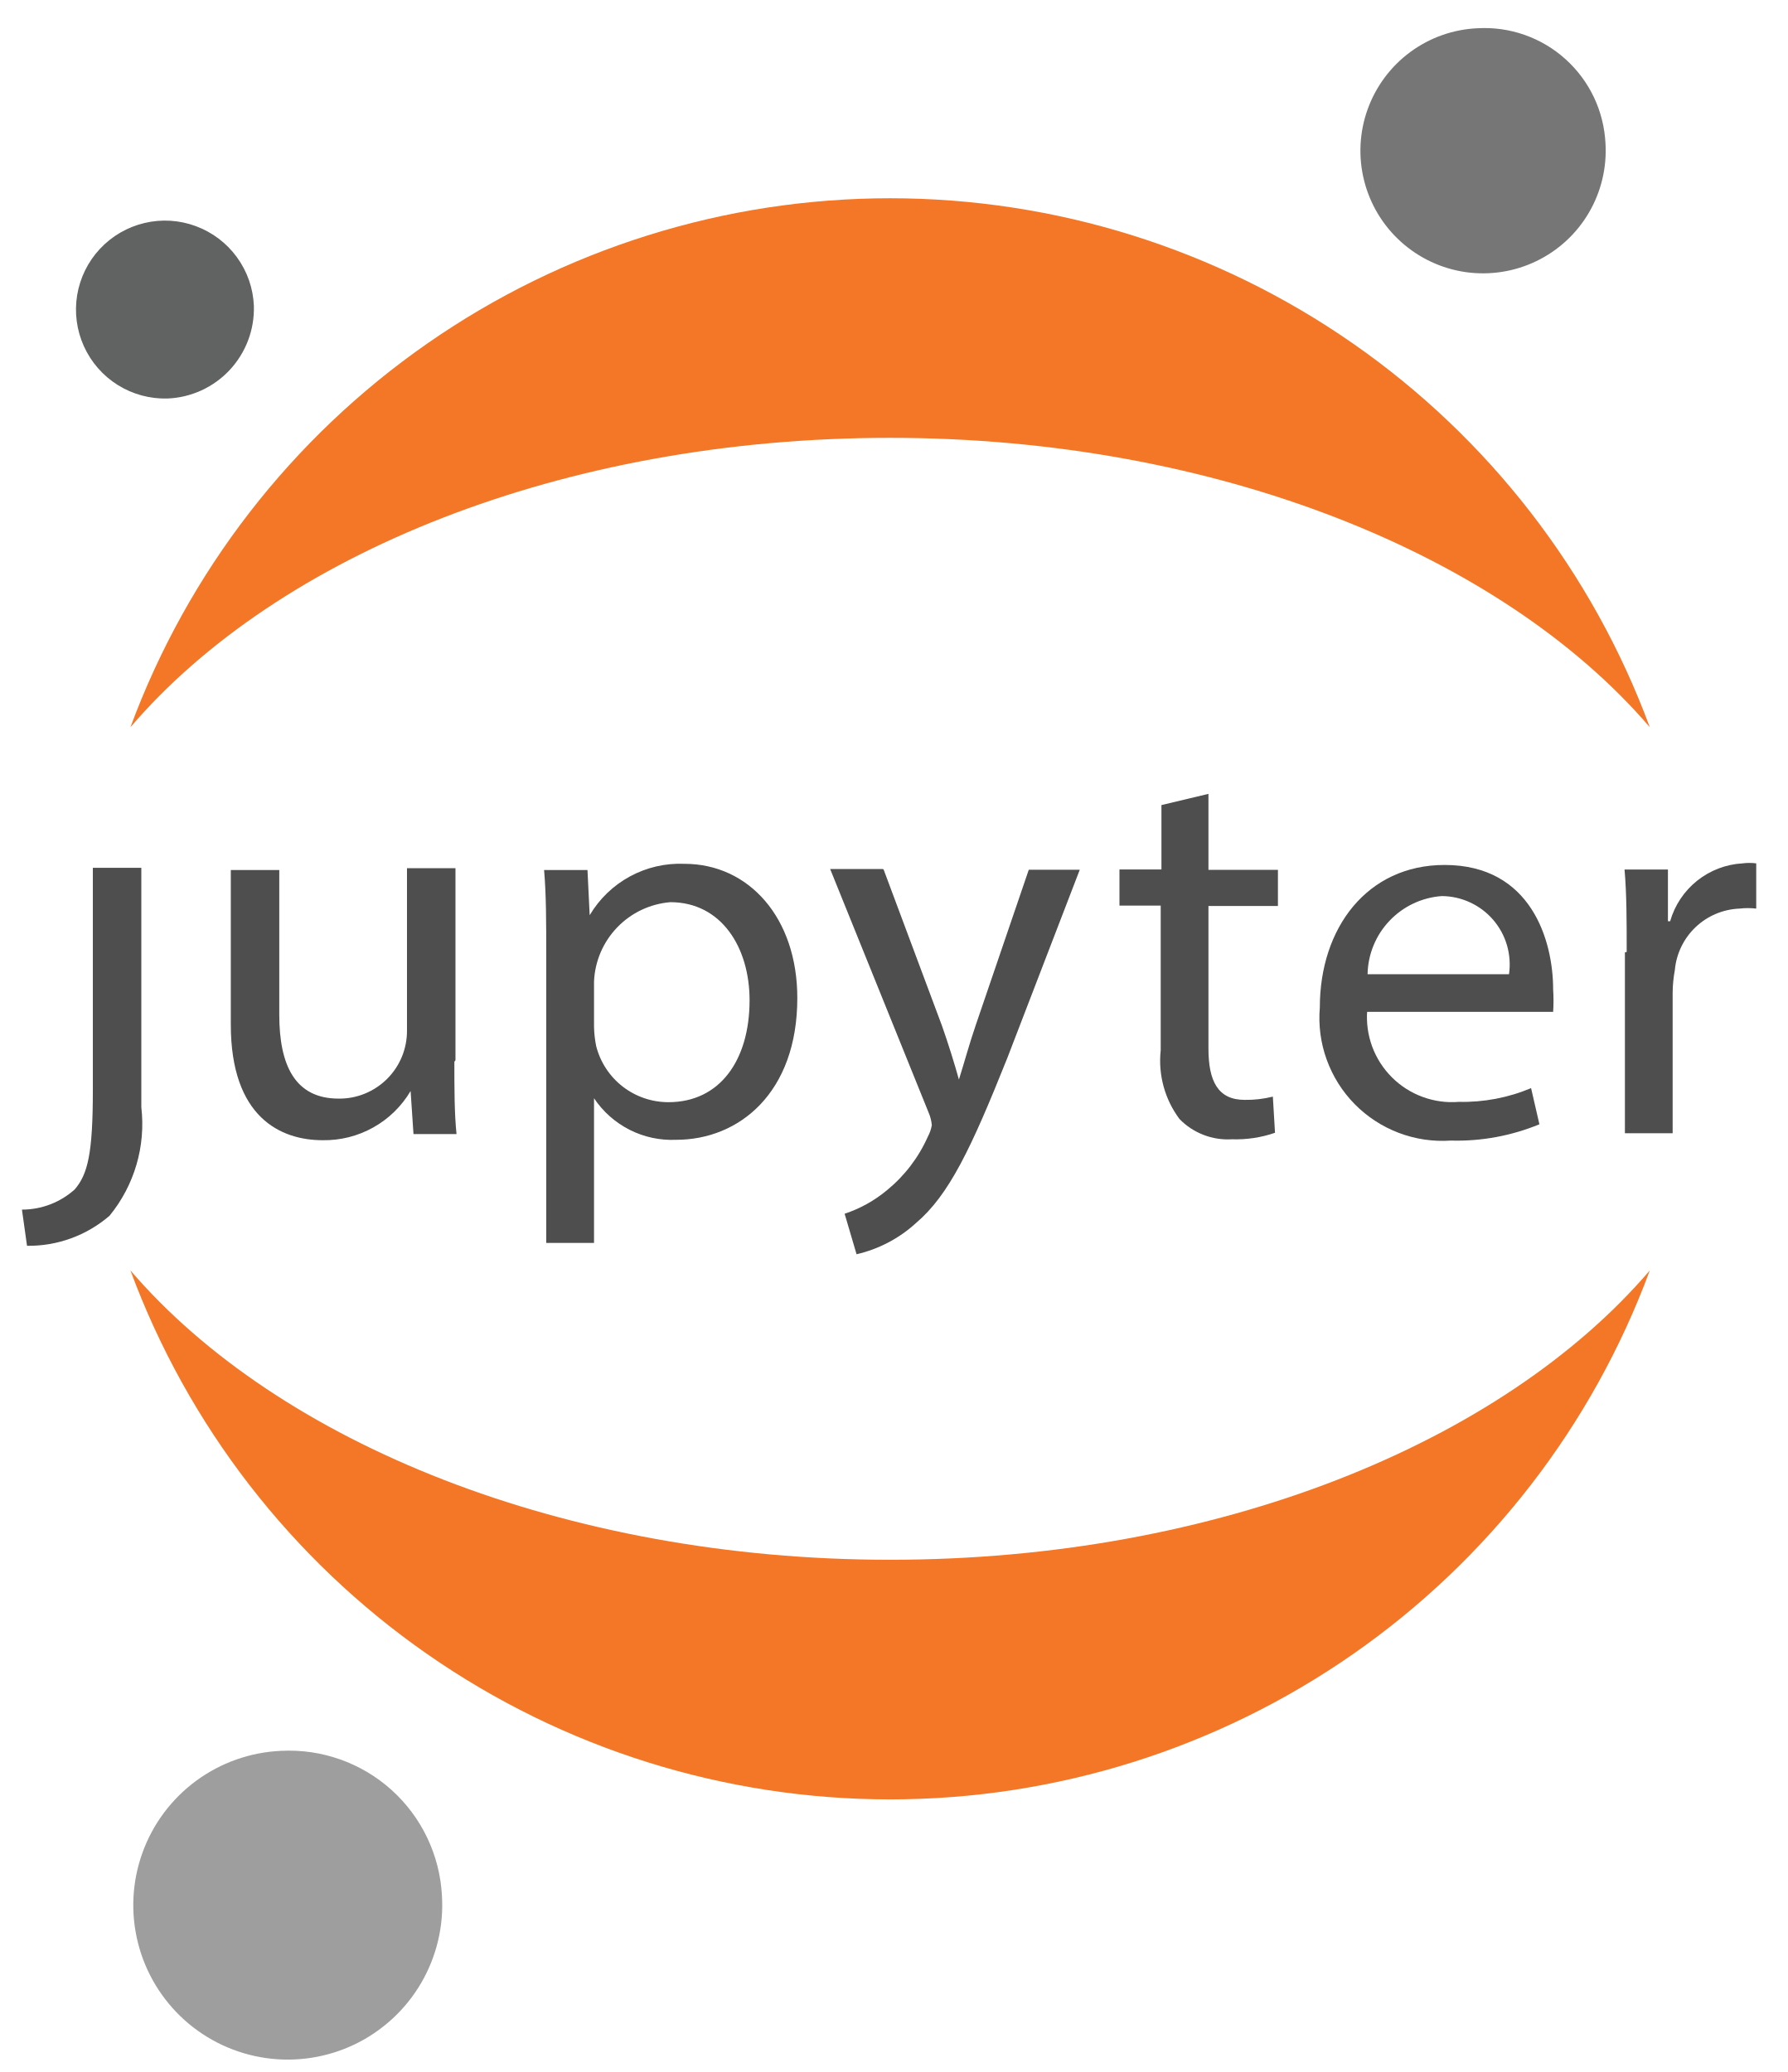
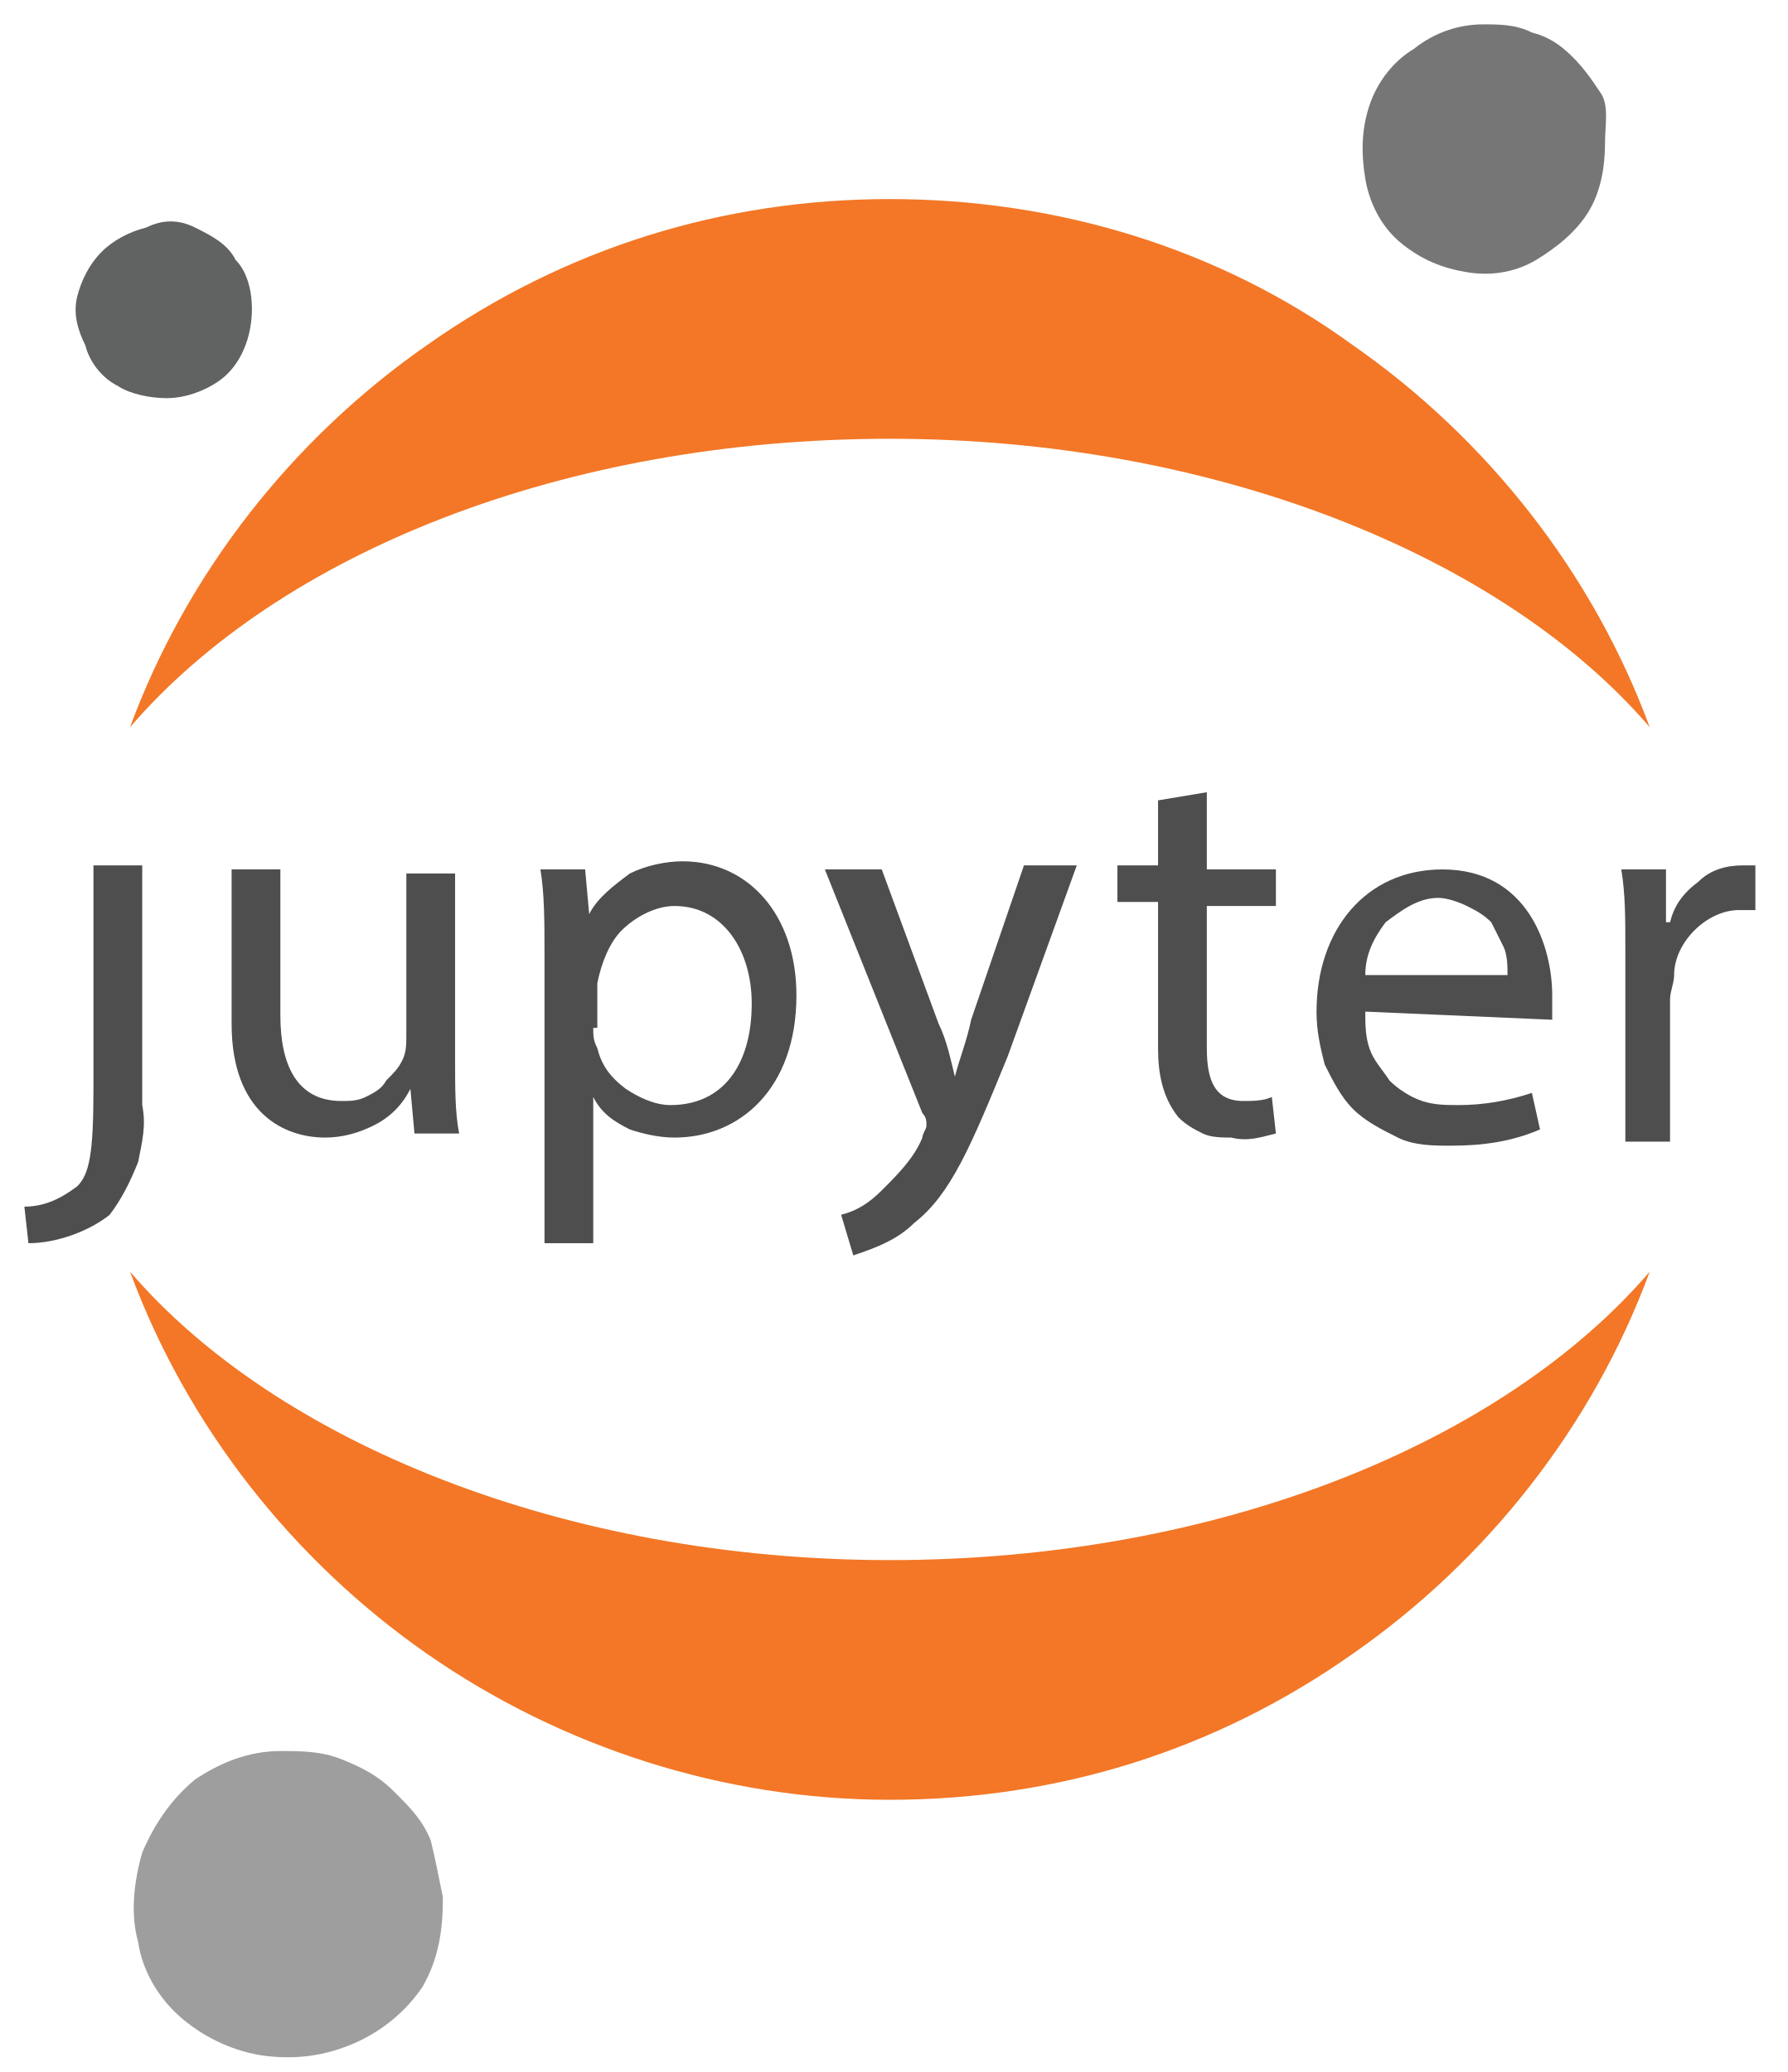
- <svg xmlns="http://www.w3.org/2000/svg" xmlns:xlink="http://www.w3.org/1999/xlink" width="44" height="51" viewBox="0 0 44 51" version="2.0">
-   <g id="Canvas" transform="translate(-1640 -2453)">
-     <g id="Group" style="mix-blend-mode:normal;">
-       <g id="Group" style="mix-blend-mode:normal;">
-         <g id="Group" style="mix-blend-mode:normal;">
-           <g id="g" style="mix-blend-mode:normal;">
-             <g id="path" style="mix-blend-mode:normal;">
-               <g id="path9 fill" style="mix-blend-mode:normal;">
-                 <use xlink:href="#path0_fill" transform="translate(1640.54 2474.36)" fill="#4E4E4E" style="mix-blend-mode:normal;" />
-               </g>
-             </g>
-             <g id="path" style="mix-blend-mode:normal;">
-               <g id="path10 fill" style="mix-blend-mode:normal;">
-                 <use xlink:href="#path1_fill" transform="translate(1645.68 2474.37)" fill="#4E4E4E" style="mix-blend-mode:normal;" />
-               </g>
-             </g>
-             <g id="path" style="mix-blend-mode:normal;">
-               <g id="path11 fill" style="mix-blend-mode:normal;">
-                 <use xlink:href="#path2_fill" transform="translate(1653.39 2474.26)" fill="#4E4E4E" style="mix-blend-mode:normal;" />
-               </g>
-             </g>
-             <g id="path" style="mix-blend-mode:normal;">
-               <g id="path12 fill" style="mix-blend-mode:normal;">
-                 <use xlink:href="#path3_fill" transform="translate(1660.43 2474.39)" fill="#4E4E4E" style="mix-blend-mode:normal;" />
-               </g>
-             </g>
-             <g id="path" style="mix-blend-mode:normal;">
-               <g id="path13 fill" style="mix-blend-mode:normal;">
-                 <use xlink:href="#path4_fill" transform="translate(1667.55 2472.54)" fill="#4E4E4E" style="mix-blend-mode:normal;" />
-               </g>
-             </g>
-             <g id="path" style="mix-blend-mode:normal;">
-               <g id="path14 fill" style="mix-blend-mode:normal;">
-                 <use xlink:href="#path5_fill" transform="translate(1672.47 2474.29)" fill="#4E4E4E" style="mix-blend-mode:normal;" />
-               </g>
-             </g>
-             <g id="path" style="mix-blend-mode:normal;">
-               <g id="path15 fill" style="mix-blend-mode:normal;">
-                 <use xlink:href="#path6_fill" transform="translate(1679.98 2474.24)" fill="#4E4E4E" style="mix-blend-mode:normal;" />
-               </g>
-             </g>
-           </g>
-         </g>
-         <g id="g" style="mix-blend-mode:normal;">
-           <g id="path" style="mix-blend-mode:normal;">
-             <g id="path16 fill" style="mix-blend-mode:normal;">
-               <use xlink:href="#path7_fill" transform="translate(1673.48 2453.69)" fill="#767677" style="mix-blend-mode:normal;" />
-             </g>
-           </g>
-           <g id="path" style="mix-blend-mode:normal;">
-             <g id="path17 fill" style="mix-blend-mode:normal;">
-               <use xlink:href="#path8_fill" transform="translate(1643.21 2484.27)" fill="#F37726" style="mix-blend-mode:normal;" />
-             </g>
-           </g>
-           <g id="path" style="mix-blend-mode:normal;">
-             <g id="path18 fill" style="mix-blend-mode:normal;">
-               <use xlink:href="#path9_fill" transform="translate(1643.21 2457.88)" fill="#F37726" style="mix-blend-mode:normal;" />
-             </g>
-           </g>
-           <g id="path" style="mix-blend-mode:normal;">
-             <g id="path19 fill" style="mix-blend-mode:normal;">
-               <use xlink:href="#path10_fill" transform="translate(1643.28 2496.09)" fill="#9E9E9E" style="mix-blend-mode:normal;" />
-             </g>
-           </g>
-           <g id="path" style="mix-blend-mode:normal;">
-             <g id="path20 fill" style="mix-blend-mode:normal;">
-               <use xlink:href="#path11_fill" transform="translate(1641.87 2458.43)" fill="#616262" style="mix-blend-mode:normal;" />
-             </g>
-           </g>
-         </g>
-       </g>
-     </g>
+ <svg xmlns="http://www.w3.org/2000/svg" version="1.1" id="Layer_1" x="0px" y="0px" viewBox="0 0 44 51" style="enable-background:new 0 0 44 51;" xml:space="preserve">
+   <style type="text/css">
+ 	.st0{fill:#4E4E4E;}
+ 	.st1{fill:#767677;}
+ 	.st2{fill:#F37726;}
+ 	.st3{fill:#9E9E9E;}
+ 	.st4{fill:#616262;}
+ </style>
+   <g id="g">
+     <path id="path0_fill" class="st0" d="M2.3,26.8c0,1.6-0.1,2.1-0.4,2.4c-0.4,0.3-0.8,0.5-1.3,0.5l0.1,0.9c0.7,0,1.5-0.3,2-0.7   c0.3-0.4,0.5-0.8,0.7-1.3c0.1-0.5,0.2-0.9,0.1-1.4v-5.9H2.3V26.8L2.3,26.8z" />
+     <path id="path1_fill" class="st0" d="M11.2,26.1c0,0.7,0,1.3,0.1,1.8h-1.1l-0.1-1.1c-0.2,0.4-0.5,0.7-0.9,0.9   c-0.4,0.2-0.8,0.3-1.2,0.3c-1,0-2.3-0.6-2.3-2.8v-3.8h1.2V25c0,1.2,0.4,2.1,1.5,2.1c0.2,0,0.4,0,0.6-0.1s0.4-0.2,0.5-0.4   c0.2-0.2,0.3-0.3,0.4-0.5c0.1-0.2,0.1-0.4,0.1-0.6v-4h1.2L11.2,26.1L11.2,26.1z" />
+     <path id="path2_fill" class="st0" d="M13.4,23.5c0-0.8,0-1.5-0.1-2.1h1.1l0.1,1.1c0.2-0.4,0.6-0.7,1-1c0.4-0.2,0.9-0.3,1.3-0.3   c1.6,0,2.8,1.3,2.8,3.3c0,2.3-1.4,3.5-3,3.5c-0.4,0-0.8-0.1-1.1-0.2c-0.4-0.2-0.7-0.4-0.9-0.8l0,0v3.6h-1.2V23.5L13.4,23.5z    M14.6,25.3c0,0.2,0,0.3,0.1,0.5c0.1,0.4,0.3,0.7,0.7,1c0.3,0.2,0.7,0.4,1.1,0.4c1.3,0,2-1,2-2.5c0-1.3-0.7-2.4-1.9-2.4   c-0.5,0-1,0.3-1.3,0.6s-0.5,0.8-0.6,1.3V25.3z" />
+     <path id="path3_fill" class="st0" d="M21.7,21.4l1.4,3.8c0.2,0.4,0.3,0.9,0.4,1.3c0.1-0.4,0.3-0.9,0.4-1.4l1.3-3.8h1.3L24.8,26   c-0.9,2.2-1.4,3.4-2.3,4.1c-0.4,0.4-0.9,0.6-1.5,0.8l-0.3-1c0.4-0.1,0.7-0.3,1-0.6c0.4-0.4,0.8-0.8,1-1.3c0-0.1,0.1-0.2,0.1-0.3   c0-0.1,0-0.2-0.1-0.3l-2.4-6L21.7,21.4L21.7,21.4z" />
+     <path id="path4_fill" class="st0" d="M29.7,19.5v1.9h1.7v0.9h-1.7v3.5c0,0.8,0.2,1.3,0.9,1.3c0.2,0,0.5,0,0.7-0.1l0.1,0.9   C31,28,30.7,28.1,30.3,28c-0.2,0-0.5,0-0.7-0.1c-0.2-0.1-0.4-0.2-0.6-0.4c-0.4-0.5-0.5-1.1-0.5-1.7v-3.6h-1v-0.9h1v-1.6L29.7,19.5z   " />
+     <path id="path5_fill" class="st0" d="M33.6,24.9c0,0.3,0,0.6,0.1,0.9c0.1,0.3,0.3,0.5,0.5,0.8c0.2,0.2,0.5,0.4,0.8,0.5   c0.3,0.1,0.6,0.1,0.9,0.1c0.6,0,1.2-0.1,1.8-0.3l0.2,0.9c-0.7,0.3-1.4,0.4-2.2,0.4c-0.4,0-0.9,0-1.3-0.2c-0.4-0.2-0.8-0.4-1.1-0.7   c-0.3-0.3-0.5-0.7-0.7-1.1c-0.1-0.4-0.2-0.8-0.2-1.3c0-2,1.2-3.5,3.1-3.5c2.1,0,2.7,1.9,2.7,3.1c0,0.2,0,0.4,0,0.6L33.6,24.9   L33.6,24.9z M37.1,24c0-0.2,0-0.5-0.1-0.7c-0.1-0.2-0.2-0.4-0.3-0.6c-0.2-0.2-0.4-0.3-0.6-0.4c-0.2-0.1-0.5-0.2-0.7-0.2   c-0.5,0-0.9,0.3-1.3,0.6c-0.3,0.4-0.5,0.8-0.5,1.3H37.1z" />
+     <path id="path6_fill" class="st0" d="M40,23.4c0-0.8,0-1.4-0.1-2H41v1.3h0.1c0.1-0.4,0.3-0.7,0.7-1c0.3-0.3,0.7-0.4,1.1-0.4   c0.1,0,0.2,0,0.3,0v1.1c-0.1,0-0.3,0-0.4,0c-0.4,0-0.8,0.2-1.1,0.5c-0.3,0.3-0.5,0.7-0.5,1.1c0,0.2-0.1,0.4-0.1,0.6v3.5H40L40,23.4   L40,23.4z" />
  </g>
-   <defs>
-     <path id="path0_fill" d="M 1.745 5.475C 1.745 7.033 1.62 7.541 1.3 7.915C 0.943 8.236 0.48 8.414 0 8.413L 0.125 9.304C 0.869 9.314 1.591 9.051 2.155 8.565C 2.458 8.195 2.683 7.768 2.818 7.309C 2.953 6.85 2.993 6.369 2.938 5.894L 2.938 0L 1.745 0L 1.745 5.44L 1.745 5.475Z" />
-     <path id="path1_fill" d="M 5.502 4.763C 5.502 5.431 5.502 6.027 5.555 6.544L 4.496 6.544L 4.425 5.484C 4.203 5.859 3.886 6.169 3.506 6.381C 3.126 6.594 2.697 6.702 2.261 6.695C 1.229 6.695 0 6.134 0 3.846L 0 0.045L 1.193 0.045L 1.193 3.606C 1.193 4.843 1.576 5.671 2.653 5.671C 2.875 5.674 3.095 5.632 3.3 5.548C 3.505 5.464 3.691 5.34 3.848 5.184C 4.005 5.027 4.129 4.84 4.213 4.635C 4.296 4.43 4.338 4.21 4.336 3.989L 4.336 0L 5.529 0L 5.529 4.727L 5.502 4.763Z" />
-     <path id="path2_fill" d="M 0.053 2.273C 0.053 1.445 0.053 0.768 0 0.154L 1.068 0.154L 1.122 1.267C 1.36 0.865 1.702 0.535 2.113 0.312C 2.524 0.089 2.988 -0.018 3.454 0.002C 5.039 0.002 6.232 1.329 6.232 3.305C 6.232 5.638 4.799 6.795 3.25 6.795C 2.853 6.813 2.459 6.728 2.105 6.549C 1.751 6.369 1.449 6.102 1.229 5.772L 1.229 5.772L 1.229 9.333L 0.053 9.333L 0.053 2.299L 0.053 2.273ZM 1.229 4.009C 1.232 4.17 1.25 4.331 1.282 4.489C 1.383 4.885 1.613 5.235 1.935 5.485C 2.258 5.735 2.655 5.87 3.063 5.869C 4.318 5.869 5.057 4.846 5.057 3.359C 5.057 2.059 4.362 0.946 3.107 0.946C 2.61 0.987 2.145 1.207 1.8 1.566C 1.454 1.925 1.251 2.398 1.229 2.896L 1.229 4.009Z" />
-     <path id="path3_fill" d="M 1.318 0.018L 2.751 3.855C 2.902 4.282 3.063 4.799 3.169 5.182C 3.294 4.79 3.428 4.291 3.588 3.828L 4.888 0.018L 6.143 0.018L 4.362 4.647C 3.472 6.873 2.929 8.022 2.11 8.716C 1.697 9.093 1.194 9.357 0.65 9.482L 0.356 8.485C 0.737 8.359 1.09 8.163 1.398 7.906C 1.832 7.552 2.177 7.1 2.404 6.588C 2.452 6.499 2.486 6.403 2.502 6.303C 2.492 6.196 2.465 6.091 2.422 5.992L 0 0L 1.3 0L 1.318 0.018Z" />
-     <path id="path4_fill" d="M 2.19 0L 2.19 1.87L 3.9 1.87L 3.9 2.76L 2.19 2.76L 2.19 6.268C 2.19 7.069 2.422 7.532 3.08 7.532C 3.314 7.536 3.548 7.509 3.775 7.452L 3.828 8.342C 3.488 8.46 3.129 8.514 2.769 8.502C 2.53 8.517 2.292 8.48 2.069 8.394C 1.846 8.308 1.644 8.175 1.478 8.004C 1.115 7.519 0.95 6.914 1.015 6.312L 1.015 2.751L 0 2.751L 0 1.861L 1.033 1.861L 1.033 0.276L 2.19 0Z" />
-     <path id="path5_fill" d="M 1.177 3.579C 1.153 3.881 1.195 4.185 1.299 4.469C 1.404 4.753 1.569 5.011 1.783 5.225C 1.997 5.44 2.256 5.605 2.54 5.709C 2.824 5.814 3.128 5.856 3.43 5.831C 4.04 5.845 4.647 5.73 5.21 5.493L 5.415 6.383C 4.724 6.668 3.981 6.805 3.234 6.784C 2.798 6.814 2.361 6.749 1.953 6.594C 1.545 6.439 1.175 6.198 0.869 5.887C 0.563 5.576 0.328 5.202 0.18 4.791C 0.031 4.381 -0.026 3.943 0.011 3.508C 0.011 1.549 1.177 0 3.082 0C 5.219 0 5.753 1.87 5.753 3.063C 5.765 3.246 5.765 3.431 5.753 3.615L 1.15 3.615L 1.177 3.579ZM 4.667 2.689C 4.701 2.451 4.684 2.208 4.617 1.977C 4.55 1.746 4.434 1.533 4.277 1.35C 4.12 1.168 3.926 1.022 3.707 0.921C 3.489 0.82 3.252 0.767 3.011 0.766C 2.522 0.801 2.064 1.018 1.726 1.374C 1.388 1.729 1.196 2.198 1.186 2.689L 4.667 2.689Z" />
-     <path id="path6_fill" d="M 0.053 2.192C 0.053 1.427 0.053 0.768 0 0.162L 1.068 0.162L 1.068 1.436L 1.122 1.436C 1.234 1.043 1.466 0.694 1.785 0.439C 2.104 0.184 2.494 0.034 2.902 0.011C 3.015 -0.004 3.128 -0.004 3.241 0.011L 3.241 1.124C 3.105 1.108 2.967 1.108 2.831 1.124C 2.427 1.14 2.042 1.302 1.749 1.58C 1.456 1.859 1.274 2.235 1.238 2.637C 1.204 2.82 1.186 3.004 1.184 3.189L 1.184 6.653L 0.009 6.653L 0.009 2.201L 0.053 2.192Z" />
-     <path id="path7_fill" d="M 6.031 2.836C 6.067 3.434 5.925 4.029 5.622 4.546C 5.319 5.063 4.869 5.478 4.329 5.738C 3.789 5.999 3.184 6.092 2.591 6.008C 1.998 5.923 1.443 5.663 0.998 5.262C 0.553 4.861 0.237 4.337 0.091 3.755C -0.055 3.174 -0.025 2.563 0.178 1.999C 0.381 1.435 0.747 0.944 1.229 0.589C 1.712 0.234 2.289 0.03 2.888 0.005C 3.28 -0.017 3.673 0.039 4.044 0.17C 4.415 0.301 4.756 0.503 5.048 0.767C 5.34 1.03 5.577 1.348 5.746 1.703C 5.914 2.058 6.011 2.443 6.031 2.836L 6.031 2.836Z" />
-     <path id="path8_fill" d="M 18.696 7.122C 10.684 7.122 3.641 4.247 0 0C 1.413 3.82 3.962 7.116 7.305 9.444C 10.647 11.772 14.623 13.02 18.696 13.02C 22.77 13.02 26.745 11.772 30.088 9.444C 33.43 7.116 35.98 3.82 37.392 4.0486e-13C 33.76 4.247 26.744 7.122 18.696 7.122Z" />
-     <path id="path9_fill" d="M 18.696 5.897C 26.709 5.897 33.751 8.773 37.392 13.02C 35.98 9.199 33.43 5.903 30.088 3.576C 26.745 1.248 22.77 4.0486e-13 18.696 0C 14.623 4.0486e-13 10.647 1.248 7.305 3.576C 3.962 5.903 1.413 9.199 0 13.02C 3.641 8.764 10.648 5.897 18.696 5.897Z" />
-     <path id="path10_fill" d="M 7.596 3.567C 7.643 4.32 7.464 5.07 7.083 5.722C 6.703 6.373 6.136 6.897 5.457 7.226C 4.777 7.554 4.015 7.673 3.268 7.567C 2.52 7.461 1.822 7.135 1.26 6.631C 0.699 6.126 0.3 5.466 0.116 4.734C -0.069 4.002 -0.032 3.232 0.223 2.521C 0.477 1.81 0.938 1.192 1.545 0.744C 2.153 0.296 2.88 0.039 3.634 0.005C 4.128 -0.021 4.622 0.05 5.089 0.215C 5.555 0.379 5.985 0.634 6.353 0.965C 6.721 1.296 7.02 1.696 7.233 2.142C 7.446 2.589 7.57 3.073 7.596 3.567L 7.596 3.567Z" />
-     <path id="path11_fill" d="M 2.251 4.379C 1.819 4.391 1.393 4.275 1.027 4.046C 0.661 3.817 0.371 3.484 0.194 3.091C 0.016 2.697 -0.041 2.259 0.029 1.833C 0.1 1.407 0.294 1.011 0.589 0.696C 0.884 0.38 1.266 0.158 1.686 0.059C 2.106 -0.041 2.546 -0.014 2.951 0.137C 3.356 0.287 3.708 0.553 3.962 0.903C 4.216 1.252 4.361 1.669 4.378 2.1C 4.395 2.684 4.181 3.25 3.783 3.677C 3.385 4.104 2.834 4.356 2.251 4.379Z" />
-   </defs>
+   <g>
+     <path id="path7_fill" class="st1" d="M39.5,3.5c0,0.6-0.1,1.2-0.4,1.7c-0.3,0.5-0.8,0.9-1.3,1.2c-0.5,0.3-1.1,0.4-1.7,0.3   c-0.6-0.1-1.1-0.3-1.6-0.7C34,5.6,33.7,5,33.6,4.4c-0.1-0.6-0.1-1.2,0.1-1.8s0.6-1.1,1.1-1.4c0.5-0.4,1.1-0.6,1.7-0.6   c0.4,0,0.8,0,1.2,0.2c0.4,0.1,0.7,0.3,1,0.6c0.3,0.3,0.5,0.6,0.7,0.9S39.5,3.1,39.5,3.5L39.5,3.5z" />
+     <path id="path8_fill" class="st2" d="M21.9,38.4c-8,0-15.1-2.9-18.7-7.1c1.4,3.8,4,7.1,7.3,9.4c3.3,2.3,7.3,3.6,11.4,3.6   c4.1,0,8-1.2,11.4-3.6c3.3-2.3,5.9-5.6,7.3-9.4C37,35.5,30,38.4,21.9,38.4z" />
+     <path id="path9_fill" class="st2" d="M21.9,10.8c8,0,15.1,2.9,18.7,7.1c-1.4-3.8-4-7.1-7.3-9.4C30,6.1,26,4.9,21.9,4.9   c-4.1,0-8,1.2-11.4,3.6c-3.3,2.3-5.9,5.6-7.3,9.4C6.9,13.6,13.9,10.8,21.9,10.8z" />
+     <path id="path10_fill" class="st3" d="M10.9,46.7c0,0.8-0.1,1.5-0.5,2.2C10,49.5,9.4,50,8.7,50.3c-0.7,0.3-1.4,0.4-2.2,0.3   c-0.7-0.1-1.4-0.4-2-0.9c-0.6-0.5-1-1.2-1.1-1.9c-0.2-0.7-0.1-1.5,0.1-2.2c0.3-0.7,0.7-1.3,1.3-1.8c0.6-0.4,1.3-0.7,2.1-0.7   c0.5,0,1,0,1.5,0.2c0.5,0.2,0.9,0.4,1.3,0.8s0.7,0.7,0.9,1.2C10.7,45.7,10.8,46.2,10.9,46.7L10.9,46.7z" />
+     <path id="path11_fill" class="st4" d="M4.1,9.8c-0.4,0-0.9-0.1-1.2-0.3c-0.4-0.2-0.7-0.6-0.8-1C1.9,8.1,1.8,7.7,1.9,7.3   s0.3-0.8,0.6-1.1c0.3-0.3,0.7-0.5,1.1-0.6C4,5.4,4.4,5.4,4.8,5.6c0.4,0.2,0.8,0.4,1,0.8c0.3,0.3,0.4,0.8,0.4,1.2   c0,0.6-0.2,1.2-0.6,1.6C5.3,9.5,4.7,9.8,4.1,9.8z" />
+   </g>
</svg>
